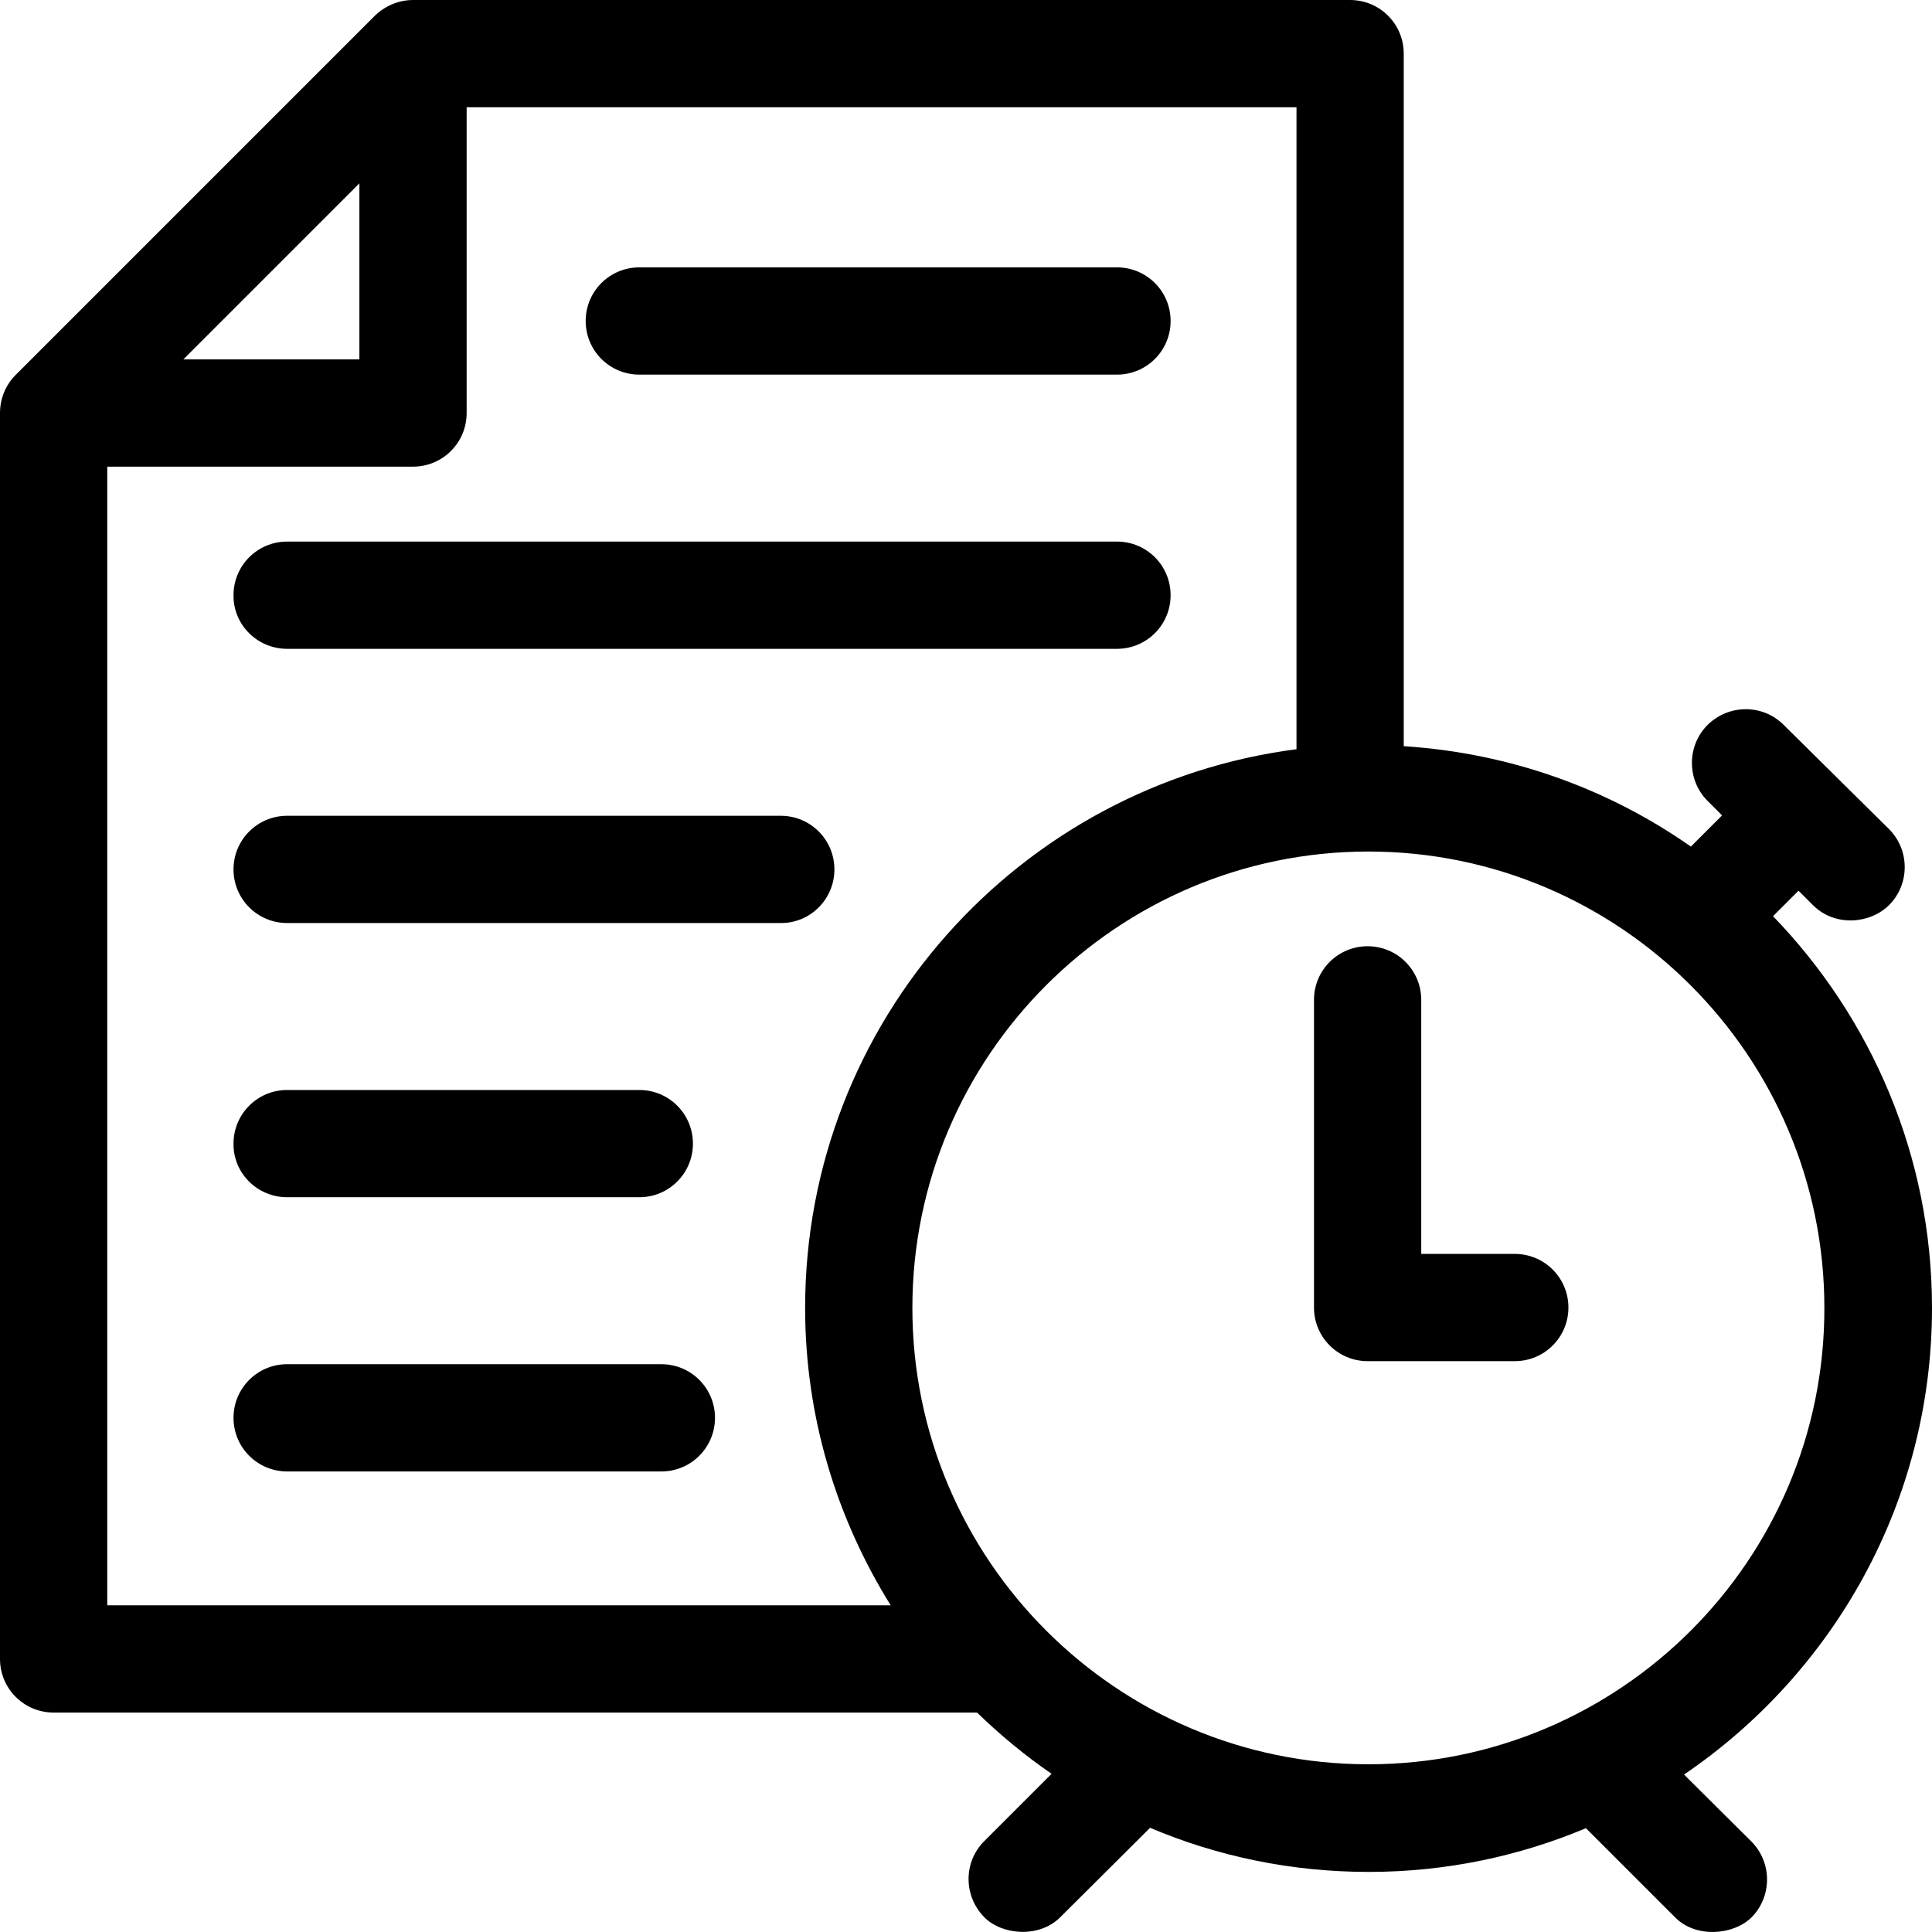
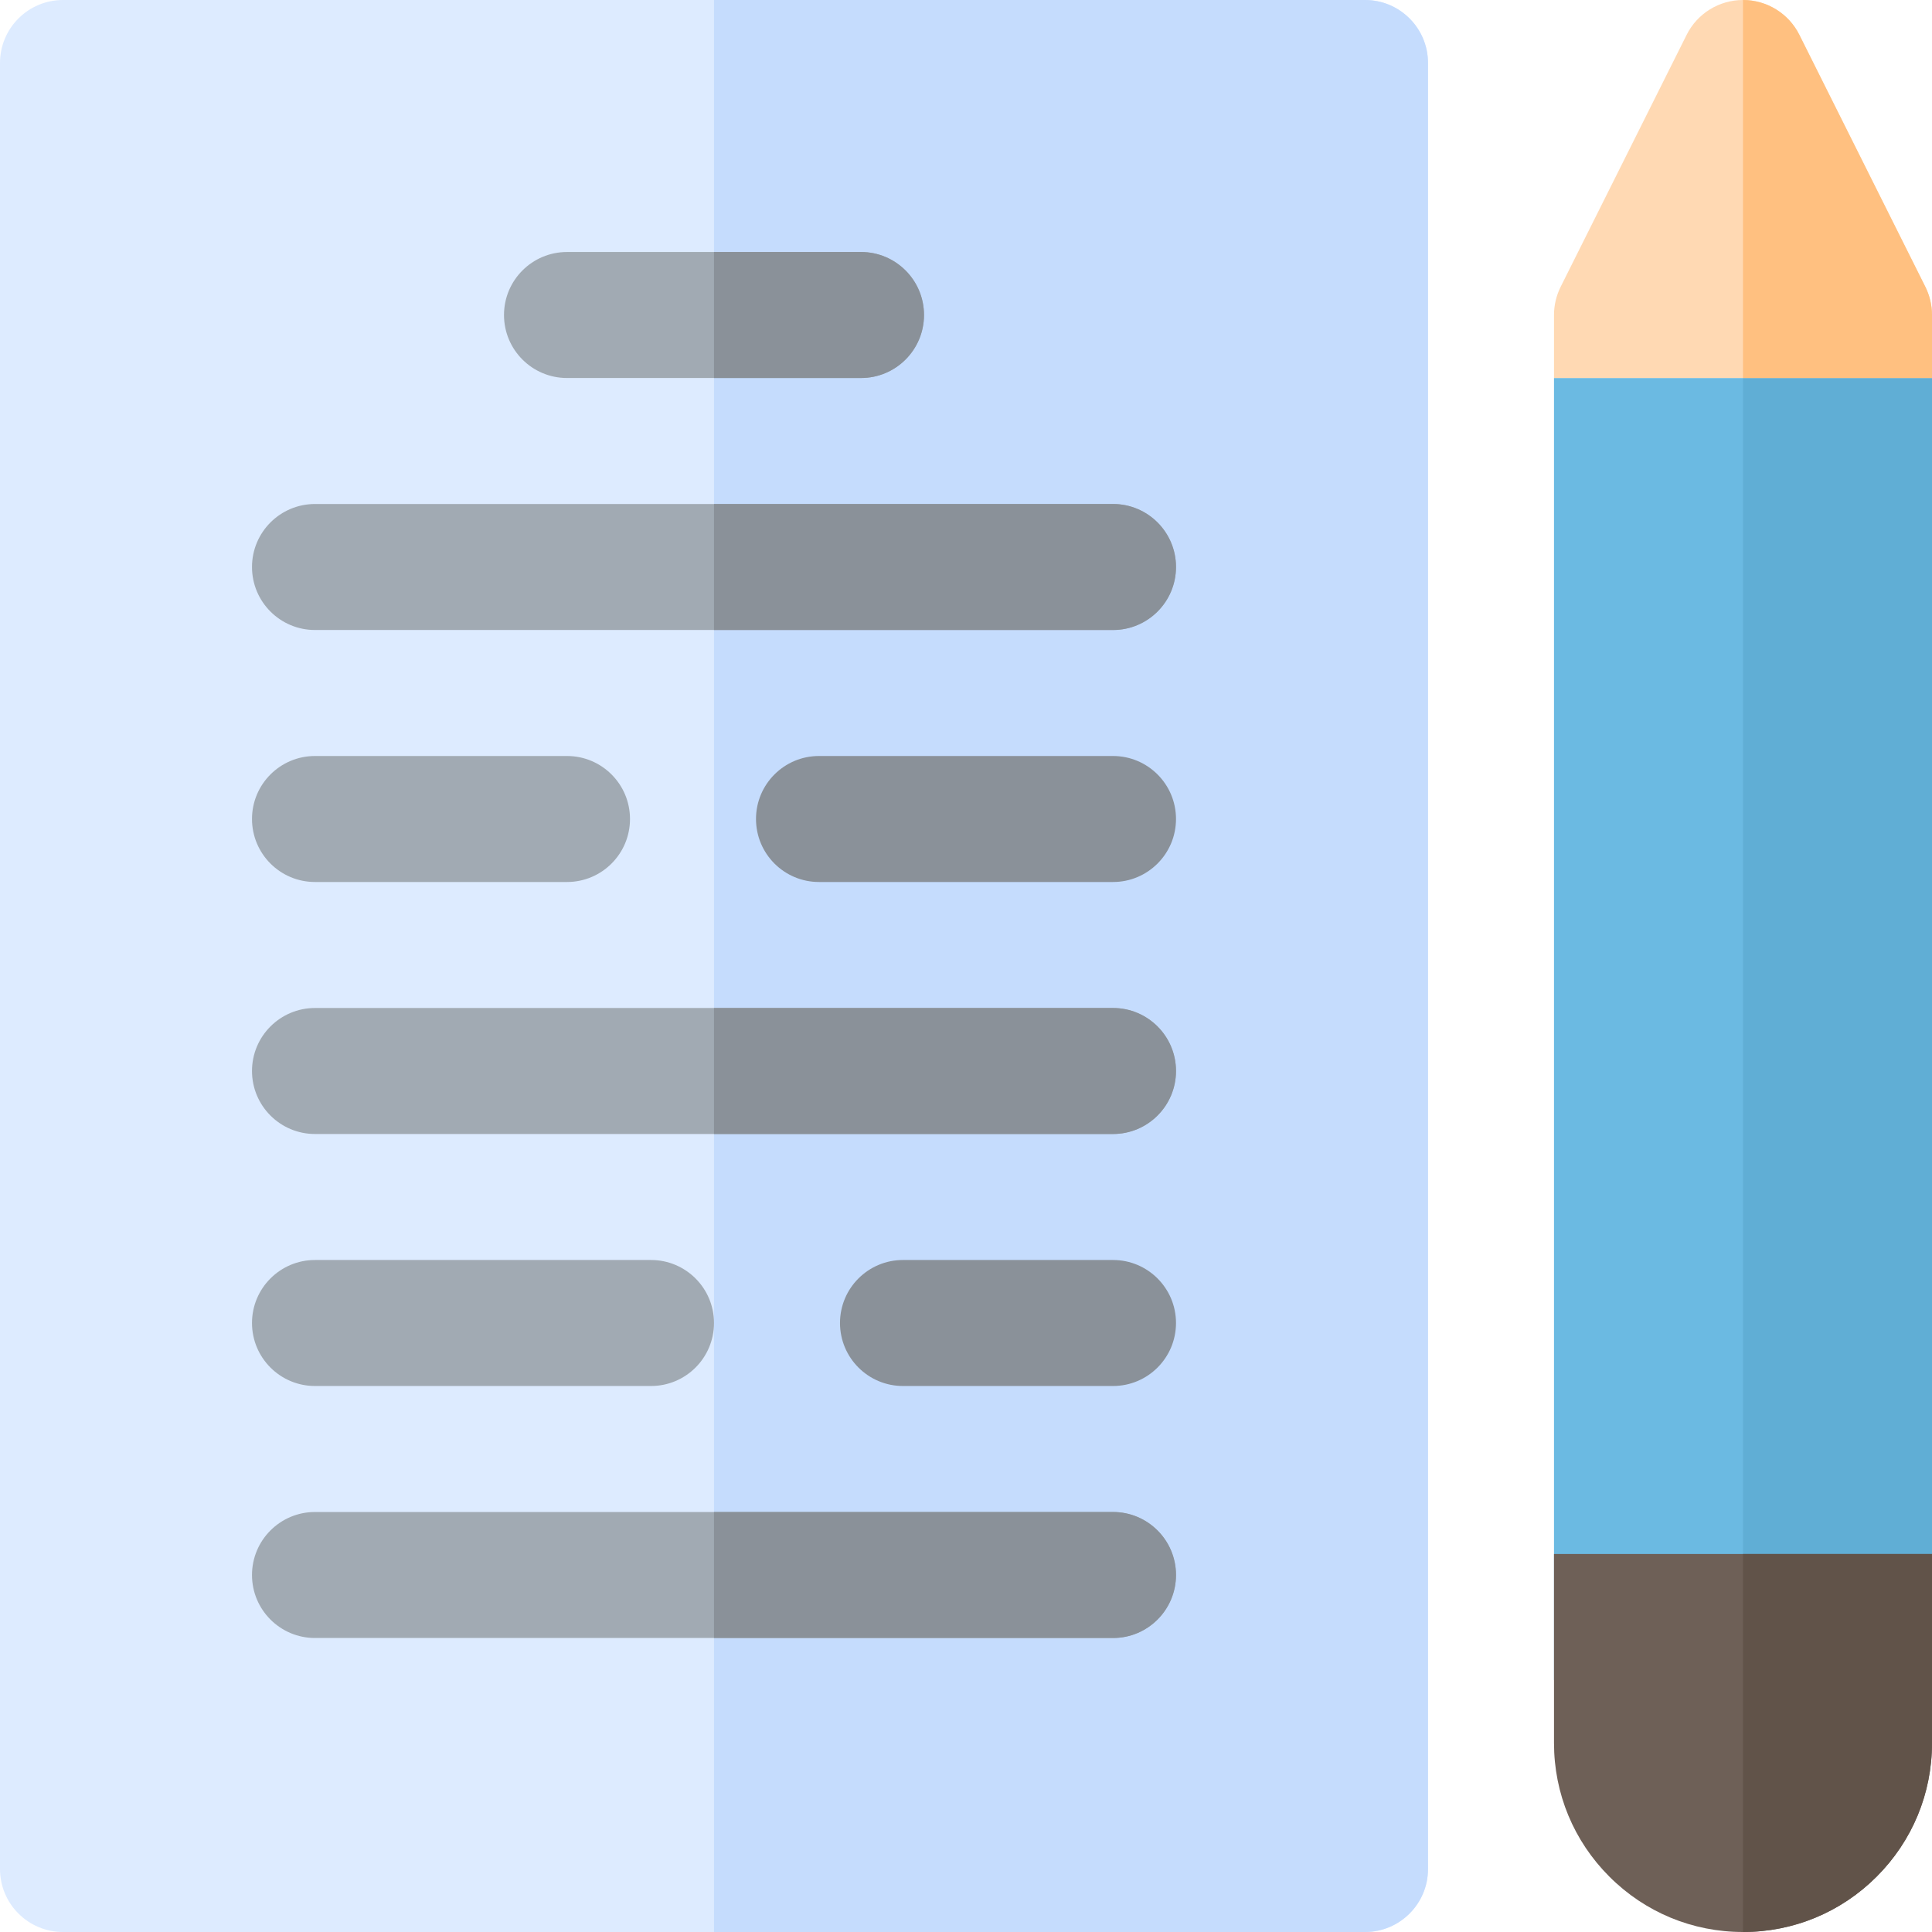
- <svg xmlns="http://www.w3.org/2000/svg" fill="#000000" height="18px" width="18px" version="1.1" id="Layer_1" viewBox="0 0 508 508" xml:space="preserve">
+ <svg xmlns="http://www.w3.org/2000/svg" height="30px" width="30px" version="1.1" id="Layer_1" viewBox="0 0 512 512" xml:space="preserve">
+   <rect x="411.826" y="100.174" style="fill:#6BBAE2;" width="100.174" height="345.043" />
+   <rect x="461.913" y="100.174" style="fill:#60AED5;" width="50.087" height="345.043" />
+   <path style="fill:#DDEBFF;" d="M361.739,512H16.696C7.479,512,0,504.527,0,495.304V16.696C0,7.473,7.479,0,16.696,0h345.043  c9.217,0,16.696,7.473,16.696,16.696v478.609C378.435,504.527,370.956,512,361.739,512z" />
+   <path style="fill:#C5DCFD;" d="M361.739,0H189.217v512h172.522c9.217,0,16.696-7.473,16.696-16.696V16.696  C378.435,7.473,370.956,0,361.739,0z" />
+   <path style="fill:#A1AAB3;" d="M228.174,100.174h-77.913c-9.217,0-16.696-7.473-16.696-16.696s7.479-16.696,16.696-16.696h77.913  c9.217,0,16.696,7.473,16.696,16.696S237.391,100.174,228.174,100.174z" />
+   <path style="fill:#8A9199;" d="M294.957,233.739h-77.913c-9.217,0-16.696-7.473-16.696-16.696s7.479-16.696,16.696-16.696h77.913  c9.217,0,16.696,7.473,16.696,16.696S304.174,233.739,294.957,233.739z" />
  <g>
-     <g>
-       <path d="M293.7,70.302H168.1c-7.8,0-14.1,6.3-14.1,14.1c0,7.8,6.3,14.1,14.1,14.1h125.6c7.8,0,14.1-6.3,14.1-14.1    C307.8,76.602,301.5,70.302,293.7,70.302z" />
-     </g>
+     <path style="fill:#A1AAB3;" d="M150.261,233.739H83.478c-9.217,0-16.696-7.473-16.696-16.696s7.479-16.696,16.696-16.696h66.783   c9.217,0,16.696,7.473,16.696,16.696S159.478,233.739,150.261,233.739z" />
+     <path style="fill:#A1AAB3;" d="M172.522,367.304H83.478c-9.217,0-16.696-7.473-16.696-16.696s7.479-16.696,16.696-16.696h89.043   c9.217,0,16.696,7.473,16.696,16.696S181.739,367.304,172.522,367.304z" />
  </g>
  <g>
-     <g>
-       <path d="M293.7,142.402H75.5c-7.8,0-14.1,6.3-14.1,14.1c-0.1,7.8,6.3,14.1,14.1,14.1h218.2c7.8,0,14.1-6.3,14.1-14.1    S301.5,142.402,293.7,142.402z" />
-     </g>
+     <path style="fill:#8A9199;" d="M294.957,367.304h-55.652c-9.217,0-16.696-7.473-16.696-16.696s7.479-16.696,16.696-16.696h55.652   c9.217,0,16.696,7.473,16.696,16.696S304.174,367.304,294.957,367.304z" />
+     <path style="fill:#8A9199;" d="M228.174,66.783h-38.957v33.391h38.957c9.217,0,16.696-7.473,16.696-16.696   S237.391,66.783,228.174,66.783z" />
  </g>
-   <g>
-     <g>
-       <path d="M205.3,214.502H75.5c-7.8,0-14.1,6.3-14.1,14.1c0,7.8,6.3,14.1,14.1,14.1h129.9c7.7,0,14-6.3,14-14.1    S213.1,214.502,205.3,214.502z" />
-     </g>
-   </g>
-   <g>
-     <g>
-       <path d="M173.9,358.703H75.5c-7.8,0-14.1,6.3-14.1,14.1s6.3,14.1,14.1,14.1h98.4c7.8,0,14.1-6.3,14.1-14.1    C188,365.003,181.7,358.703,173.9,358.703z" />
-     </g>
-   </g>
-   <g>
-     <g>
-       <path d="M168.1,286.602H75.5c-7.8,0-14.1,6.3-14.1,14.1c-0.1,7.8,6.3,14.1,14.1,14.1h92.6c7.8,0,14.1-6.3,14.1-14.1    C182.2,292.902,175.9,286.602,168.1,286.602z" />
-     </g>
-   </g>
-   <g>
-     <g>
-       <path d="M442.8,466.602c39.3-26.7,65.2-71.7,65.2-122.7c0-40-16-76.3-41.8-103l6.7-6.7l3.8,3.8c5.7,5.7,14.9,5,20,0    c5.5-5.5,5.5-14.5,0-20l-27.7-27.4c-5.5-5.5-14.4-5.5-20,0c-5.5,5.5-5.5,14.5,0,20l3.8,3.8l-8.2,8.2    c-21.7-15.2-47.5-24.6-75.5-26.4v-182.1c0-7.8-6.3-14.1-14.1-14.1H108.6c-3.7,0-7.3,1.5-10,4.1l-94.5,94.5    c-2.6,2.6-4.1,6.2-4.1,10v327.6c0,7.8,6.3,14.1,14.1,14.1h242.8c6.1,5.9,12.6,11.3,19.6,16.1l-17.7,17.7c-5.5,5.5-5.5,14.4,0,20    c4.6,4.7,14.4,5.6,20,0l23.6-23.5c17.7,7.5,37.1,11.6,57.5,11.6c20.2,0,39.5-4.1,57.1-11.5l23.5,23.5c5.5,5.5,15.3,4.6,20,0    c5.5-5.5,5.5-14.5,0-20L442.8,466.602z M94.5,48.203v46.3H48.2L94.5,48.203z M28.2,422.102v-299.4h80.4c7.8,0,14.1-6.3,14.1-14.1    v-80.4h218.2v168.8c-72.8,9.4-129.2,71.6-129.2,146.9c0,28.7,8.3,55.4,22.5,78.2H28.2z M359.8,463.902    c-66.1,0-119.9-53.8-119.9-120s53.8-120,119.9-120s119.9,53.8,119.9,120C479.8,410.102,426,463.902,359.8,463.902z" />
-     </g>
-   </g>
-   <g>
-     <g>
-       <path d="M398.3,329.703h-24.6v-66.8c0-7.8-6.3-14.1-14.1-14.1c-7.8,0-14.1,6.3-14.1,14.1v80.9c0,7.8,6.3,14.1,14.1,14.1h38.7    c7.8,0,14.1-6.3,14.1-14.1C412.4,336.003,406.1,329.703,398.3,329.703z" />
-     </g>
-   </g>
+   <path style="fill:#A1AAB3;" d="M294.957,166.957H83.478c-9.217,0-16.696-7.473-16.696-16.696s7.479-16.696,16.696-16.696h211.478  c9.217,0,16.696,7.473,16.696,16.696S304.174,166.957,294.957,166.957z" />
+   <path style="fill:#8A9199;" d="M294.957,133.565H189.217v33.391h105.739c9.217,0,16.696-7.473,16.696-16.696  S304.174,133.565,294.957,133.565z" />
+   <path style="fill:#A1AAB3;" d="M294.957,300.522H83.478c-9.217,0-16.696-7.473-16.696-16.696s7.479-16.696,16.696-16.696h211.478  c9.217,0,16.696,7.473,16.696,16.696S304.174,300.522,294.957,300.522z" />
+   <path style="fill:#8A9199;" d="M294.957,267.13H189.217v33.391h105.739c9.217,0,16.696-7.473,16.696-16.696  S304.174,267.13,294.957,267.13z" />
+   <path style="fill:#A1AAB3;" d="M294.957,434.087H83.478c-9.217,0-16.696-7.473-16.696-16.696s7.479-16.696,16.696-16.696h211.478  c9.217,0,16.696,7.473,16.696,16.696S304.174,434.087,294.957,434.087z" />
+   <path style="fill:#8A9199;" d="M294.957,400.696H189.217v33.391h105.739c9.217,0,16.696-7.473,16.696-16.696  S304.174,400.696,294.957,400.696z" />
+   <path style="fill:#6E6057;" d="M411.826,411.826v50.087c0,13.385,5.218,25.962,14.674,35.413  c9.456,9.462,22.033,14.674,35.413,14.674s25.956-5.212,35.413-14.669c9.456-9.456,14.674-22.033,14.674-35.418v-50.087H411.826z" />
+   <path style="fill:#615349;" d="M461.913,512c13.38,0,25.956-5.212,35.413-14.669c9.456-9.456,14.674-22.033,14.674-35.418v-50.087  h-50.087V512z" />
+   <path style="fill:#FFD9B3;" d="M512,100.174V83.478c0-2.592-0.609-5.147-1.761-7.467L476.848,9.228  C474.022,3.571,468.24,0,461.913,0s-12.109,3.571-14.935,9.228l-33.391,66.783c-1.152,2.321-1.761,4.875-1.761,7.467v16.696H512z" />
+   <path style="fill:#FFC080;" d="M512,100.174V83.478c0-2.592-0.609-5.147-1.761-7.467L476.848,9.228  C474.022,3.571,468.24,0,461.913,0v100.174H512z" />
</svg>
